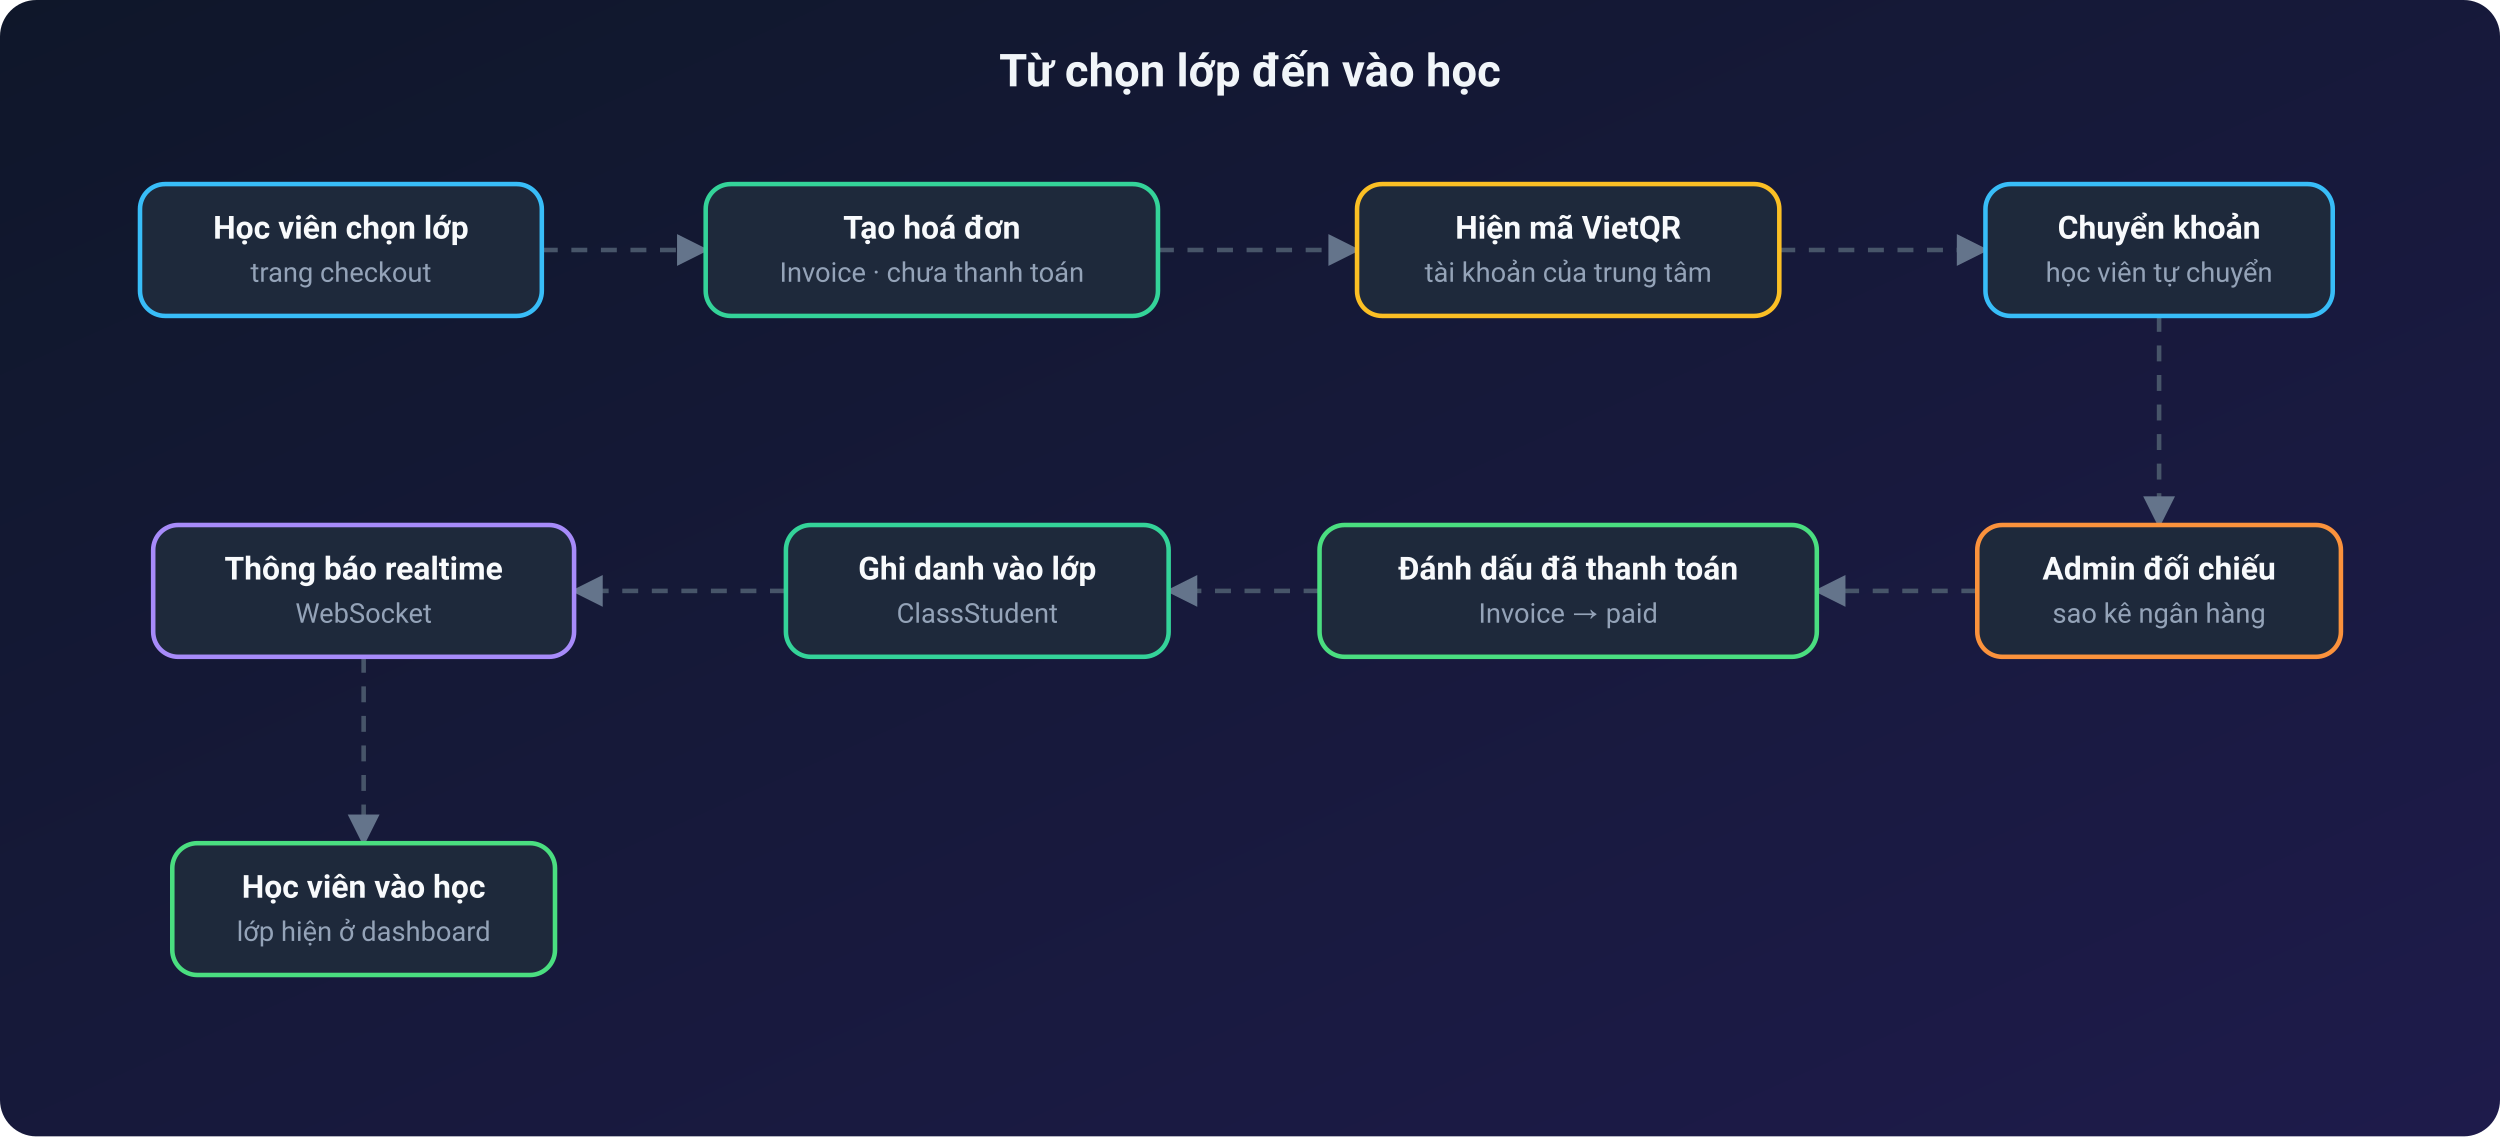
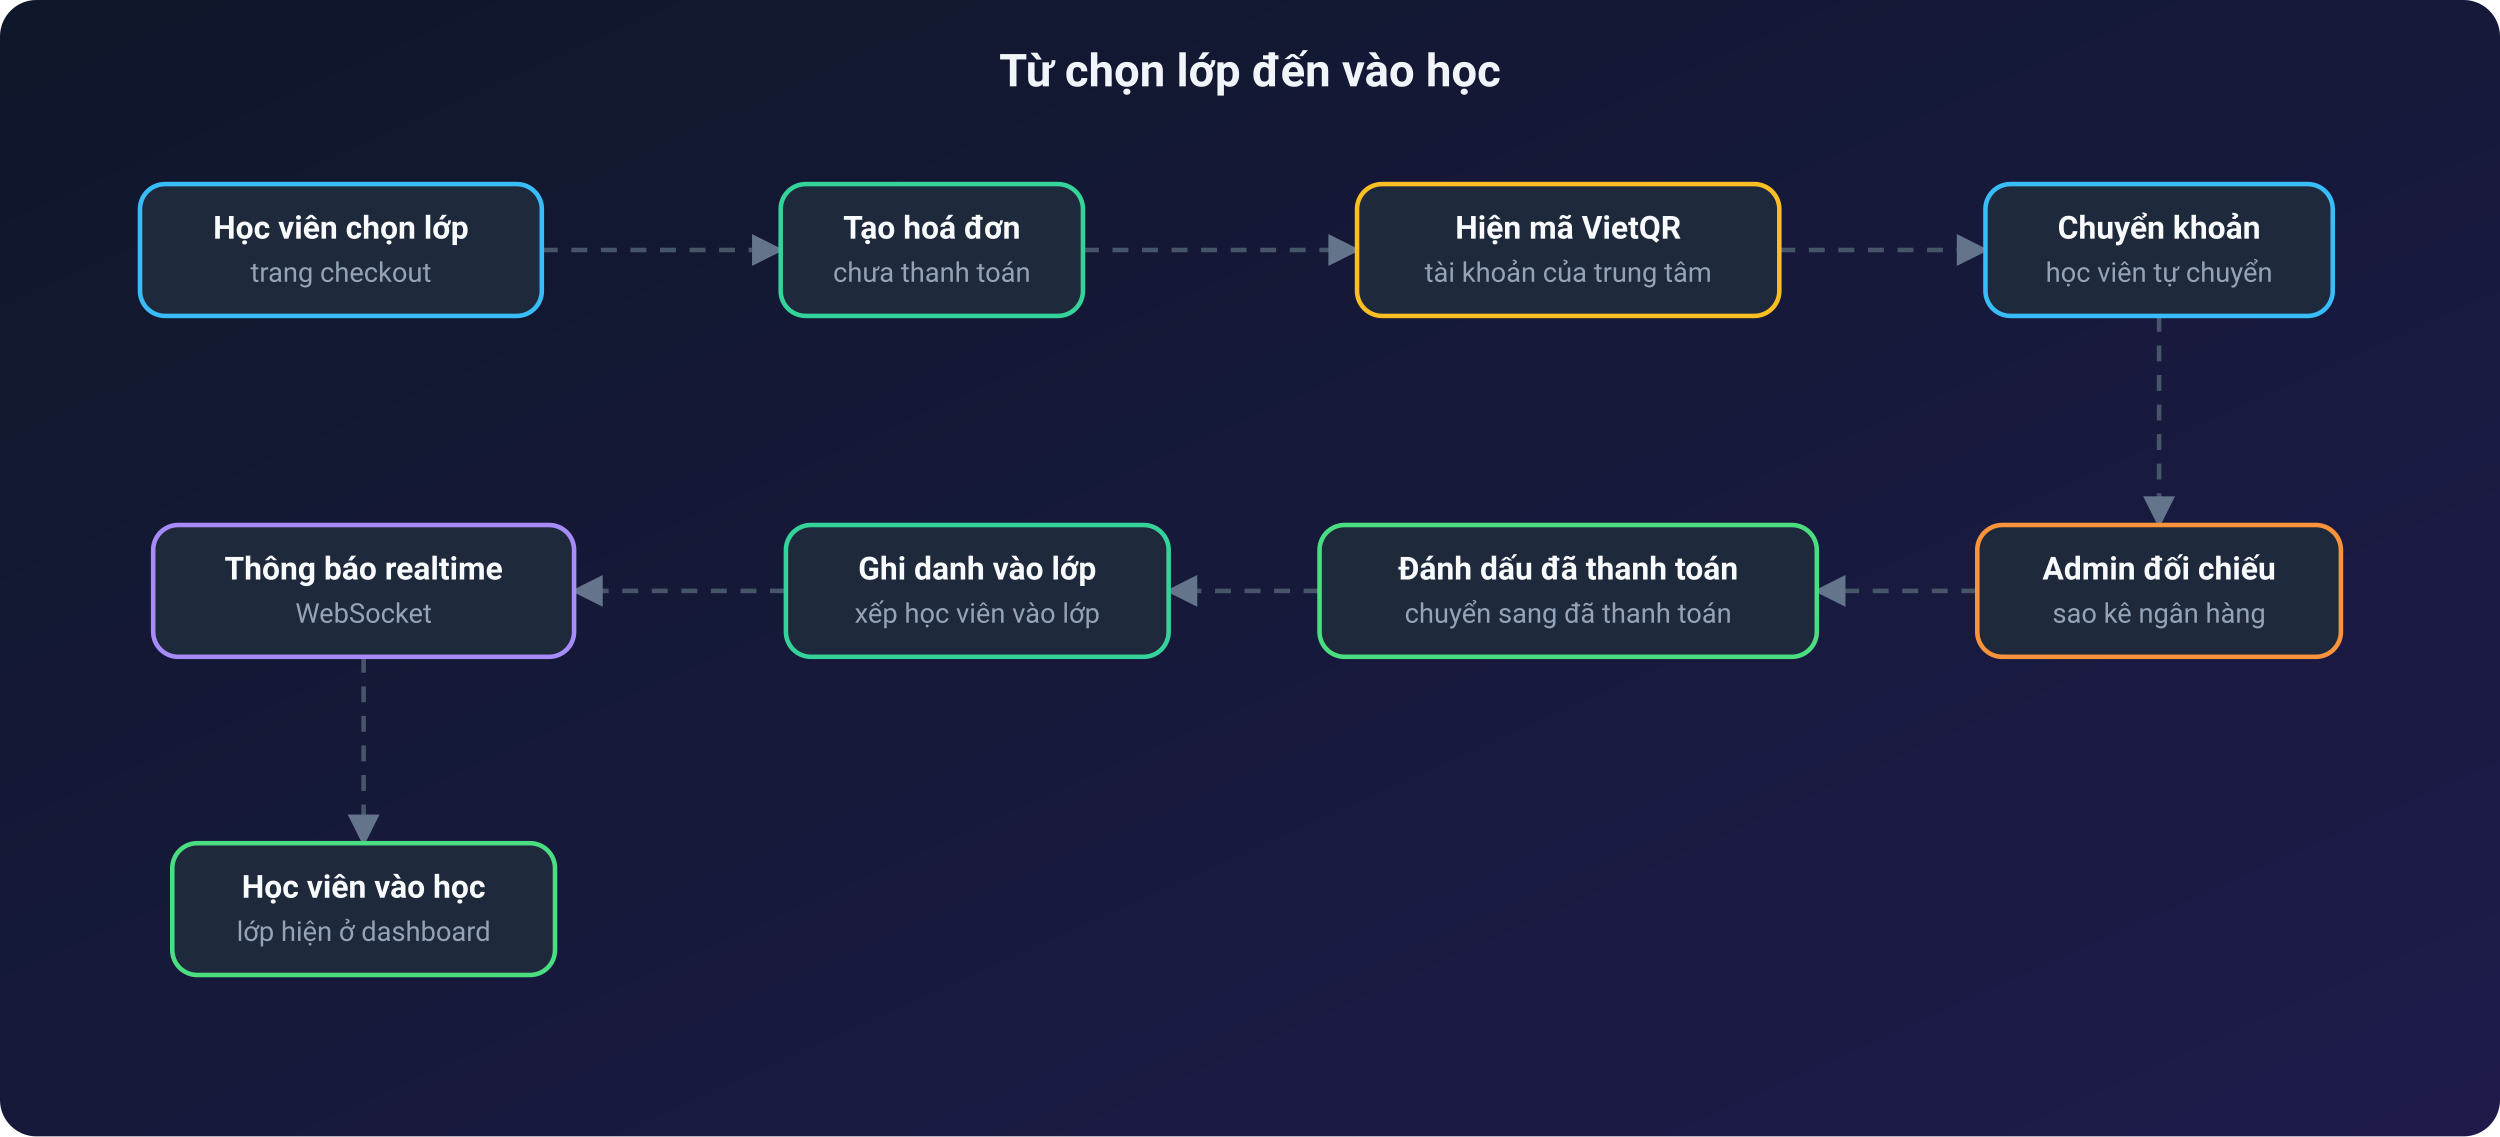
<svg xmlns="http://www.w3.org/2000/svg" viewBox="0 0 1100 500" width="1100" height="500" role="img" aria-label="Từ chọn lớp đến vào học" font-family="-apple-system,BlinkMacSystemFont,'Segoe UI',Roboto,Helvetica,Arial,sans-serif">
  <defs>
    <filter id="g" x="-100%" y="-100%" width="300%" height="300%">
      <feGaussianBlur stdDeviation="3" />
    </filter>
    <marker id="ar" viewBox="0 0 10 10" refX="9" refY="5" markerWidth="7" markerHeight="7" orient="auto">
      <path d="M0 0L10 5L0 10z" fill="#64748B" />
    </marker>
    <linearGradient id="bg" x1="0" y1="0" x2="1" y2="1">
      <stop offset="0" stop-color="#0F172A" />
      <stop offset="1" stop-color="#1E1B4B" />
    </linearGradient>
  </defs>
  <rect width="1100" height="500" rx="16" fill="url(#bg)" />
  <text x="550.0" y="38" text-anchor="middle" fill="#F1F5F9" font-size="20" font-weight="700">Từ chọn lớp đến vào học</text>
-   <path d="M238.4 110.0 L310.5 110.0" fill="none" stroke="#475569" stroke-width="2" stroke-dasharray="7 6" marker-end="url(#ar)">
+   <path d="M238.4 110.0 L343.5 110.0" fill="none" stroke="#475569" stroke-width="2" stroke-dasharray="7 6" marker-end="url(#ar)">
    <animate attributeName="stroke-dashoffset" from="26" to="0" dur="1s" repeatCount="indefinite" />
  </path>
-   <path d="M509.5 110.0 L597.1 110.0" fill="none" stroke="#475569" stroke-width="2" stroke-dasharray="7 6" marker-end="url(#ar)">
+   <path d="M476.5 110.0 L597.1 110.0" fill="none" stroke="#475569" stroke-width="2" stroke-dasharray="7 6" marker-end="url(#ar)">
    <animate attributeName="stroke-dashoffset" from="26" to="0" dur="1s" repeatCount="indefinite" />
  </path>
  <path d="M782.9 110.0 L873.6 110.0" fill="none" stroke="#475569" stroke-width="2" stroke-dasharray="7 6" marker-end="url(#ar)">
    <animate attributeName="stroke-dashoffset" from="26" to="0" dur="1s" repeatCount="indefinite" />
  </path>
  <path d="M950.0 139.0 L950.0 231.0" fill="none" stroke="#475569" stroke-width="2" stroke-dasharray="7 6" marker-end="url(#ar)">
    <animate attributeName="stroke-dashoffset" from="26" to="0" dur="1s" repeatCount="indefinite" />
  </path>
  <path d="M870.0 260.0 L799.4 260.0" fill="none" stroke="#475569" stroke-width="2" stroke-dasharray="7 6" marker-end="url(#ar)">
    <animate attributeName="stroke-dashoffset" from="26" to="0" dur="1s" repeatCount="indefinite" />
  </path>
  <path d="M580.6 260.0 L514.2 260.0" fill="none" stroke="#475569" stroke-width="2" stroke-dasharray="7 6" marker-end="url(#ar)">
    <animate attributeName="stroke-dashoffset" from="26" to="0" dur="1s" repeatCount="indefinite" />
  </path>
  <path d="M345.8 260.0 L252.6 260.0" fill="none" stroke="#475569" stroke-width="2" stroke-dasharray="7 6" marker-end="url(#ar)">
    <animate attributeName="stroke-dashoffset" from="26" to="0" dur="1s" repeatCount="indefinite" />
  </path>
  <path d="M160.0 289.0 L160.0 371.0" fill="none" stroke="#475569" stroke-width="2" stroke-dasharray="7 6" marker-end="url(#ar)">
    <animate attributeName="stroke-dashoffset" from="26" to="0" dur="1s" repeatCount="indefinite" />
  </path>
  <g>
    <rect x="58.6" y="78.0" width="182.8" height="64" rx="14" fill="#38BDF8" opacity="0" filter="url(#g)">
      <animate attributeName="opacity" dur="15.0s" repeatCount="indefinite" keyTimes="0;0;0.12;1" values="0;1;0;0" />
    </rect>
    <rect x="61.6" y="81.0" width="176.8" height="58" rx="11" fill="#1E293B" stroke="#38BDF8" stroke-width="2" />
    <text x="150.0" y="105.0" text-anchor="middle" fill="#F8FAFC" font-size="14" font-weight="600">Học viên chọn lớp</text>
    <text x="150.0" y="124.0" text-anchor="middle" fill="#94A3B8" font-size="12">trang checkout</text>
  </g>
  <g>
-     <rect x="307.5" y="78.0" width="205.0" height="64" rx="14" fill="#34D399" opacity="0" filter="url(#g)">
+     <rect x="340.5" y="78.0" width="139.0" height="64" rx="14" fill="#34D399" opacity="0" filter="url(#g)">
      <animate attributeName="opacity" dur="15.0s" repeatCount="indefinite" keyTimes="0;0.1;0.101;0.22;1" values="0;0;1;0;0" />
    </rect>
-     <rect x="310.5" y="81.0" width="199.0" height="58" rx="11" fill="#1E293B" stroke="#34D399" stroke-width="2" />
+     <rect x="343.5" y="81.0" width="133.0" height="58" rx="11" fill="#1E293B" stroke="#34D399" stroke-width="2" />
    <text x="410.0" y="105.0" text-anchor="middle" fill="#F8FAFC" font-size="14" font-weight="600">Tạo hoá đơn</text>
-     <text x="410.0" y="124.0" text-anchor="middle" fill="#94A3B8" font-size="12">Invoice · chưa thanh toán</text>
+     <text x="410.0" y="124.0" text-anchor="middle" fill="#94A3B8" font-size="12">chưa thanh toán</text>
  </g>
  <g>
    <rect x="594.1" y="78.0" width="191.8" height="64" rx="14" fill="#FBBF24" opacity="0" filter="url(#g)">
      <animate attributeName="opacity" dur="15.0s" repeatCount="indefinite" keyTimes="0;0.2;0.201;0.32;1" values="0;0;1;0;0" />
    </rect>
    <rect x="597.1" y="81.0" width="185.8" height="58" rx="11" fill="#1E293B" stroke="#FBBF24" stroke-width="2" />
    <text x="690.0" y="105.0" text-anchor="middle" fill="#F8FAFC" font-size="14" font-weight="600">Hiện mã VietQR</text>
    <text x="690.0" y="124.0" text-anchor="middle" fill="#94A3B8" font-size="12">tài khoản của trung tâm</text>
  </g>
  <g>
    <rect x="870.6" y="78.0" width="158.8" height="64" rx="14" fill="#38BDF8" opacity="0" filter="url(#g)">
      <animate attributeName="opacity" dur="15.0s" repeatCount="indefinite" keyTimes="0;0.3;0.3;0.42;1" values="0;0;1;0;0" />
    </rect>
    <rect x="873.6" y="81.0" width="152.8" height="58" rx="11" fill="#1E293B" stroke="#38BDF8" stroke-width="2" />
    <text x="950.0" y="105.0" text-anchor="middle" fill="#F8FAFC" font-size="14" font-weight="600">Chuyển khoản</text>
    <text x="950.0" y="124.0" text-anchor="middle" fill="#94A3B8" font-size="12">học viên tự chuyển</text>
  </g>
  <g>
    <rect x="867.0" y="228.0" width="166.0" height="64" rx="14" fill="#FB923C" opacity="0" filter="url(#g)">
      <animate attributeName="opacity" dur="15.0s" repeatCount="indefinite" keyTimes="0;0.4;0.401;0.52;1" values="0;0;1;0;0" />
    </rect>
    <rect x="870.0" y="231.0" width="160.0" height="58" rx="11" fill="#1E293B" stroke="#FB923C" stroke-width="2" />
    <text x="950.0" y="255.0" text-anchor="middle" fill="#F8FAFC" font-size="14" font-weight="600">Admin đối chiếu</text>
    <text x="950.0" y="274.0" text-anchor="middle" fill="#94A3B8" font-size="12">sao kê ngân hàng</text>
  </g>
  <g>
    <rect x="577.6" y="228.0" width="224.8" height="64" rx="14" fill="#4ADE80" opacity="0" filter="url(#g)">
      <animate attributeName="opacity" dur="15.0s" repeatCount="indefinite" keyTimes="0;0.5;0.5;0.62;1" values="0;0;1;0;0" />
    </rect>
    <rect x="580.6" y="231.0" width="218.8" height="58" rx="11" fill="#1E293B" stroke="#4ADE80" stroke-width="2" />
    <text x="690.0" y="255.0" text-anchor="middle" fill="#F8FAFC" font-size="14" font-weight="600">Đánh dấu đã thanh toán</text>
-     <text x="690.0" y="274.0" text-anchor="middle" fill="#94A3B8" font-size="12">Invoice → paid</text>
+     <text x="690.0" y="274.0" text-anchor="middle" fill="#94A3B8" font-size="12">chuyển sang đã thanh toán</text>
  </g>
  <g>
    <rect x="342.8" y="228.0" width="174.4" height="64" rx="14" fill="#34D399" opacity="0" filter="url(#g)">
      <animate attributeName="opacity" dur="15.0s" repeatCount="indefinite" keyTimes="0;0.6;0.601;0.72;1" values="0;0;1;0;0" />
    </rect>
    <rect x="345.8" y="231.0" width="168.4" height="58" rx="11" fill="#1E293B" stroke="#34D399" stroke-width="2" />
    <text x="430.0" y="255.0" text-anchor="middle" fill="#F8FAFC" font-size="14" font-weight="600">Ghi danh vào lớp</text>
-     <text x="430.0" y="274.0" text-anchor="middle" fill="#94A3B8" font-size="12">ClassStudent</text>
+     <text x="430.0" y="274.0" text-anchor="middle" fill="#94A3B8" font-size="12">xếp học viên vào lớp</text>
  </g>
  <g>
    <rect x="64.4" y="228.0" width="191.2" height="64" rx="14" fill="#A78BFA" opacity="0" filter="url(#g)">
      <animate attributeName="opacity" dur="15.0s" repeatCount="indefinite" keyTimes="0;0.7;0.701;0.82;1" values="0;0;1;0;0" />
    </rect>
    <rect x="67.4" y="231.0" width="185.2" height="58" rx="11" fill="#1E293B" stroke="#A78BFA" stroke-width="2" />
    <text x="160.0" y="255.0" text-anchor="middle" fill="#F8FAFC" font-size="14" font-weight="600">Thông báo realtime</text>
    <text x="160.0" y="274.0" text-anchor="middle" fill="#94A3B8" font-size="12">WebSocket</text>
  </g>
  <g>
    <rect x="72.8" y="368.0" width="174.4" height="64" rx="14" fill="#4ADE80" opacity="0" filter="url(#g)">
      <animate attributeName="opacity" dur="15.0s" repeatCount="indefinite" keyTimes="0;0.8;0.8;0.92;1" values="0;0;1;0;0" />
    </rect>
    <rect x="75.8" y="371.0" width="168.4" height="58" rx="11" fill="#1E293B" stroke="#4ADE80" stroke-width="2" />
    <text x="160.0" y="395.0" text-anchor="middle" fill="#F8FAFC" font-size="14" font-weight="600">Học viên vào học</text>
    <text x="160.0" y="414.0" text-anchor="middle" fill="#94A3B8" font-size="12">lớp hiện ở dashboard</text>
  </g>
  <circle r="6" fill="#FDE68A" filter="url(#g)" opacity="0">
-     <animateMotion dur="15.0s" repeatCount="indefinite" calcMode="linear" keyPoints="0;0;1;1" keyTimes="0;0;0.1;1" path="M238.4 110.0 L310.5 110.0" />
+     <animateMotion dur="15.0s" repeatCount="indefinite" calcMode="linear" keyPoints="0;0;1;1" keyTimes="0;0;0.1;1" path="M238.4 110.0 L343.5 110.0" />
    <animate attributeName="opacity" dur="15.0s" repeatCount="indefinite" keyTimes="0;0;0.1;1" values="0;1;0;0" />
  </circle>
  <circle r="3.5" fill="#FFFBEB" opacity="0">
-     <animateMotion dur="15.0s" repeatCount="indefinite" calcMode="linear" keyPoints="0;0;1;1" keyTimes="0;0;0.1;1" path="M238.4 110.0 L310.5 110.0" />
+     <animateMotion dur="15.0s" repeatCount="indefinite" calcMode="linear" keyPoints="0;0;1;1" keyTimes="0;0;0.1;1" path="M238.4 110.0 L343.5 110.0" />
    <animate attributeName="opacity" dur="15.0s" repeatCount="indefinite" keyTimes="0;0;0.1;1" values="0;1;0;0" />
  </circle>
  <circle r="6" fill="#FDE68A" filter="url(#g)" opacity="0">
-     <animateMotion dur="15.0s" repeatCount="indefinite" calcMode="linear" keyPoints="0;0;1;1" keyTimes="0;0.1;0.2;1" path="M509.5 110.0 L597.1 110.0" />
+     <animateMotion dur="15.0s" repeatCount="indefinite" calcMode="linear" keyPoints="0;0;1;1" keyTimes="0;0.1;0.2;1" path="M476.5 110.0 L597.1 110.0" />
    <animate attributeName="opacity" dur="15.0s" repeatCount="indefinite" keyTimes="0;0.1;0.101;0.2;1" values="0;0;1;0;0" />
  </circle>
  <circle r="3.5" fill="#FFFBEB" opacity="0">
-     <animateMotion dur="15.0s" repeatCount="indefinite" calcMode="linear" keyPoints="0;0;1;1" keyTimes="0;0.1;0.2;1" path="M509.5 110.0 L597.1 110.0" />
+     <animateMotion dur="15.0s" repeatCount="indefinite" calcMode="linear" keyPoints="0;0;1;1" keyTimes="0;0.1;0.2;1" path="M476.5 110.0 L597.1 110.0" />
    <animate attributeName="opacity" dur="15.0s" repeatCount="indefinite" keyTimes="0;0.1;0.101;0.2;1" values="0;0;1;0;0" />
  </circle>
  <circle r="6" fill="#FDE68A" filter="url(#g)" opacity="0">
    <animateMotion dur="15.0s" repeatCount="indefinite" calcMode="linear" keyPoints="0;0;1;1" keyTimes="0;0.2;0.3;1" path="M782.9 110.0 L873.6 110.0" />
    <animate attributeName="opacity" dur="15.0s" repeatCount="indefinite" keyTimes="0;0.2;0.201;0.3;1" values="0;0;1;0;0" />
  </circle>
  <circle r="3.5" fill="#FFFBEB" opacity="0">
    <animateMotion dur="15.0s" repeatCount="indefinite" calcMode="linear" keyPoints="0;0;1;1" keyTimes="0;0.2;0.3;1" path="M782.9 110.0 L873.6 110.0" />
    <animate attributeName="opacity" dur="15.0s" repeatCount="indefinite" keyTimes="0;0.2;0.201;0.3;1" values="0;0;1;0;0" />
  </circle>
  <circle r="6" fill="#FDE68A" filter="url(#g)" opacity="0">
    <animateMotion dur="15.0s" repeatCount="indefinite" calcMode="linear" keyPoints="0;0;1;1" keyTimes="0;0.3;0.4;1" path="M950.0 139.0 L950.0 231.0" />
    <animate attributeName="opacity" dur="15.0s" repeatCount="indefinite" keyTimes="0;0.3;0.3;0.4;1" values="0;0;1;0;0" />
  </circle>
  <circle r="3.5" fill="#FFFBEB" opacity="0">
    <animateMotion dur="15.0s" repeatCount="indefinite" calcMode="linear" keyPoints="0;0;1;1" keyTimes="0;0.3;0.4;1" path="M950.0 139.0 L950.0 231.0" />
    <animate attributeName="opacity" dur="15.0s" repeatCount="indefinite" keyTimes="0;0.3;0.3;0.4;1" values="0;0;1;0;0" />
  </circle>
  <circle r="6" fill="#FDE68A" filter="url(#g)" opacity="0">
    <animateMotion dur="15.0s" repeatCount="indefinite" calcMode="linear" keyPoints="0;0;1;1" keyTimes="0;0.4;0.5;1" path="M870.0 260.0 L799.4 260.0" />
    <animate attributeName="opacity" dur="15.0s" repeatCount="indefinite" keyTimes="0;0.4;0.401;0.5;1" values="0;0;1;0;0" />
  </circle>
  <circle r="3.5" fill="#FFFBEB" opacity="0">
    <animateMotion dur="15.0s" repeatCount="indefinite" calcMode="linear" keyPoints="0;0;1;1" keyTimes="0;0.4;0.5;1" path="M870.0 260.0 L799.4 260.0" />
    <animate attributeName="opacity" dur="15.0s" repeatCount="indefinite" keyTimes="0;0.4;0.401;0.5;1" values="0;0;1;0;0" />
  </circle>
  <circle r="6" fill="#FDE68A" filter="url(#g)" opacity="0">
    <animateMotion dur="15.0s" repeatCount="indefinite" calcMode="linear" keyPoints="0;0;1;1" keyTimes="0;0.5;0.6;1" path="M580.6 260.0 L514.2 260.0" />
    <animate attributeName="opacity" dur="15.0s" repeatCount="indefinite" keyTimes="0;0.5;0.5;0.6;1" values="0;0;1;0;0" />
  </circle>
  <circle r="3.5" fill="#FFFBEB" opacity="0">
    <animateMotion dur="15.0s" repeatCount="indefinite" calcMode="linear" keyPoints="0;0;1;1" keyTimes="0;0.5;0.6;1" path="M580.6 260.0 L514.2 260.0" />
    <animate attributeName="opacity" dur="15.0s" repeatCount="indefinite" keyTimes="0;0.5;0.5;0.6;1" values="0;0;1;0;0" />
  </circle>
  <circle r="6" fill="#FDE68A" filter="url(#g)" opacity="0">
    <animateMotion dur="15.0s" repeatCount="indefinite" calcMode="linear" keyPoints="0;0;1;1" keyTimes="0;0.6;0.7;1" path="M345.8 260.0 L252.6 260.0" />
    <animate attributeName="opacity" dur="15.0s" repeatCount="indefinite" keyTimes="0;0.6;0.601;0.7;1" values="0;0;1;0;0" />
  </circle>
  <circle r="3.5" fill="#FFFBEB" opacity="0">
    <animateMotion dur="15.0s" repeatCount="indefinite" calcMode="linear" keyPoints="0;0;1;1" keyTimes="0;0.6;0.7;1" path="M345.8 260.0 L252.6 260.0" />
    <animate attributeName="opacity" dur="15.0s" repeatCount="indefinite" keyTimes="0;0.6;0.601;0.7;1" values="0;0;1;0;0" />
  </circle>
  <circle r="6" fill="#FDE68A" filter="url(#g)" opacity="0">
    <animateMotion dur="15.0s" repeatCount="indefinite" calcMode="linear" keyPoints="0;0;1;1" keyTimes="0;0.7;0.8;1" path="M160.0 289.0 L160.0 371.0" />
    <animate attributeName="opacity" dur="15.0s" repeatCount="indefinite" keyTimes="0;0.7;0.701;0.8;1" values="0;0;1;0;0" />
  </circle>
  <circle r="3.5" fill="#FFFBEB" opacity="0">
    <animateMotion dur="15.0s" repeatCount="indefinite" calcMode="linear" keyPoints="0;0;1;1" keyTimes="0;0.7;0.8;1" path="M160.0 289.0 L160.0 371.0" />
    <animate attributeName="opacity" dur="15.0s" repeatCount="indefinite" keyTimes="0;0.7;0.701;0.8;1" values="0;0;1;0;0" />
  </circle>
</svg>
